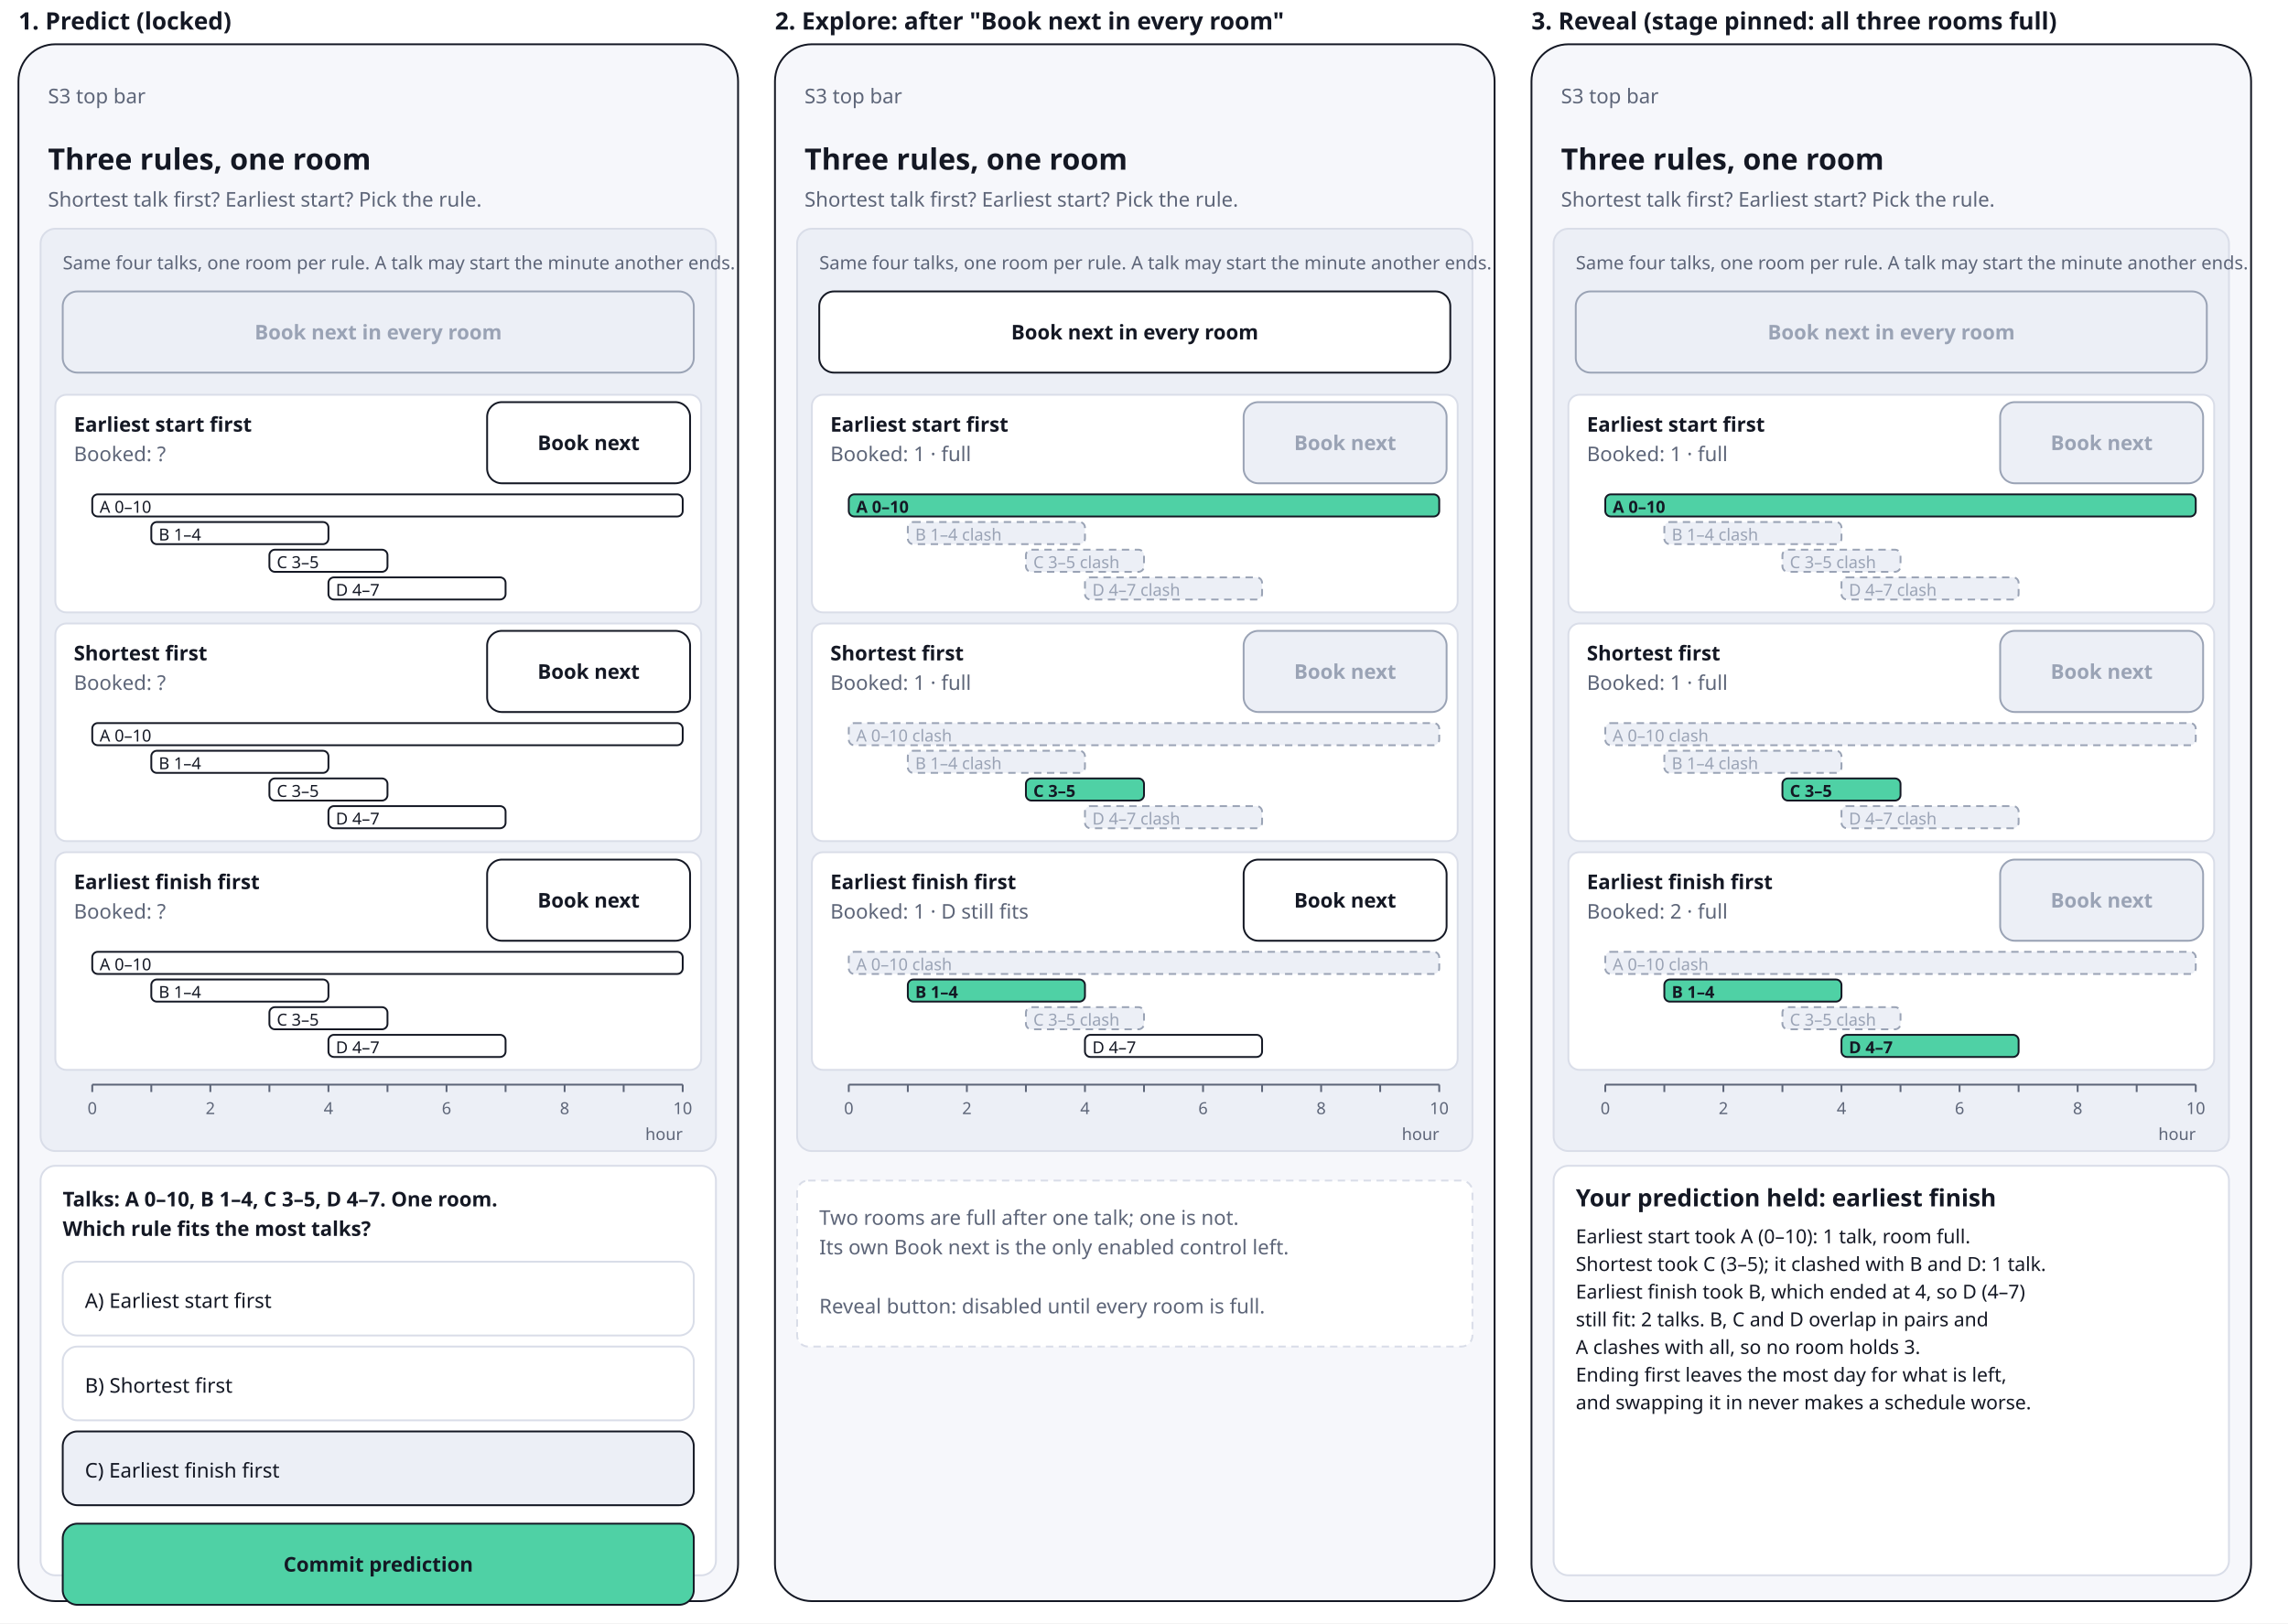
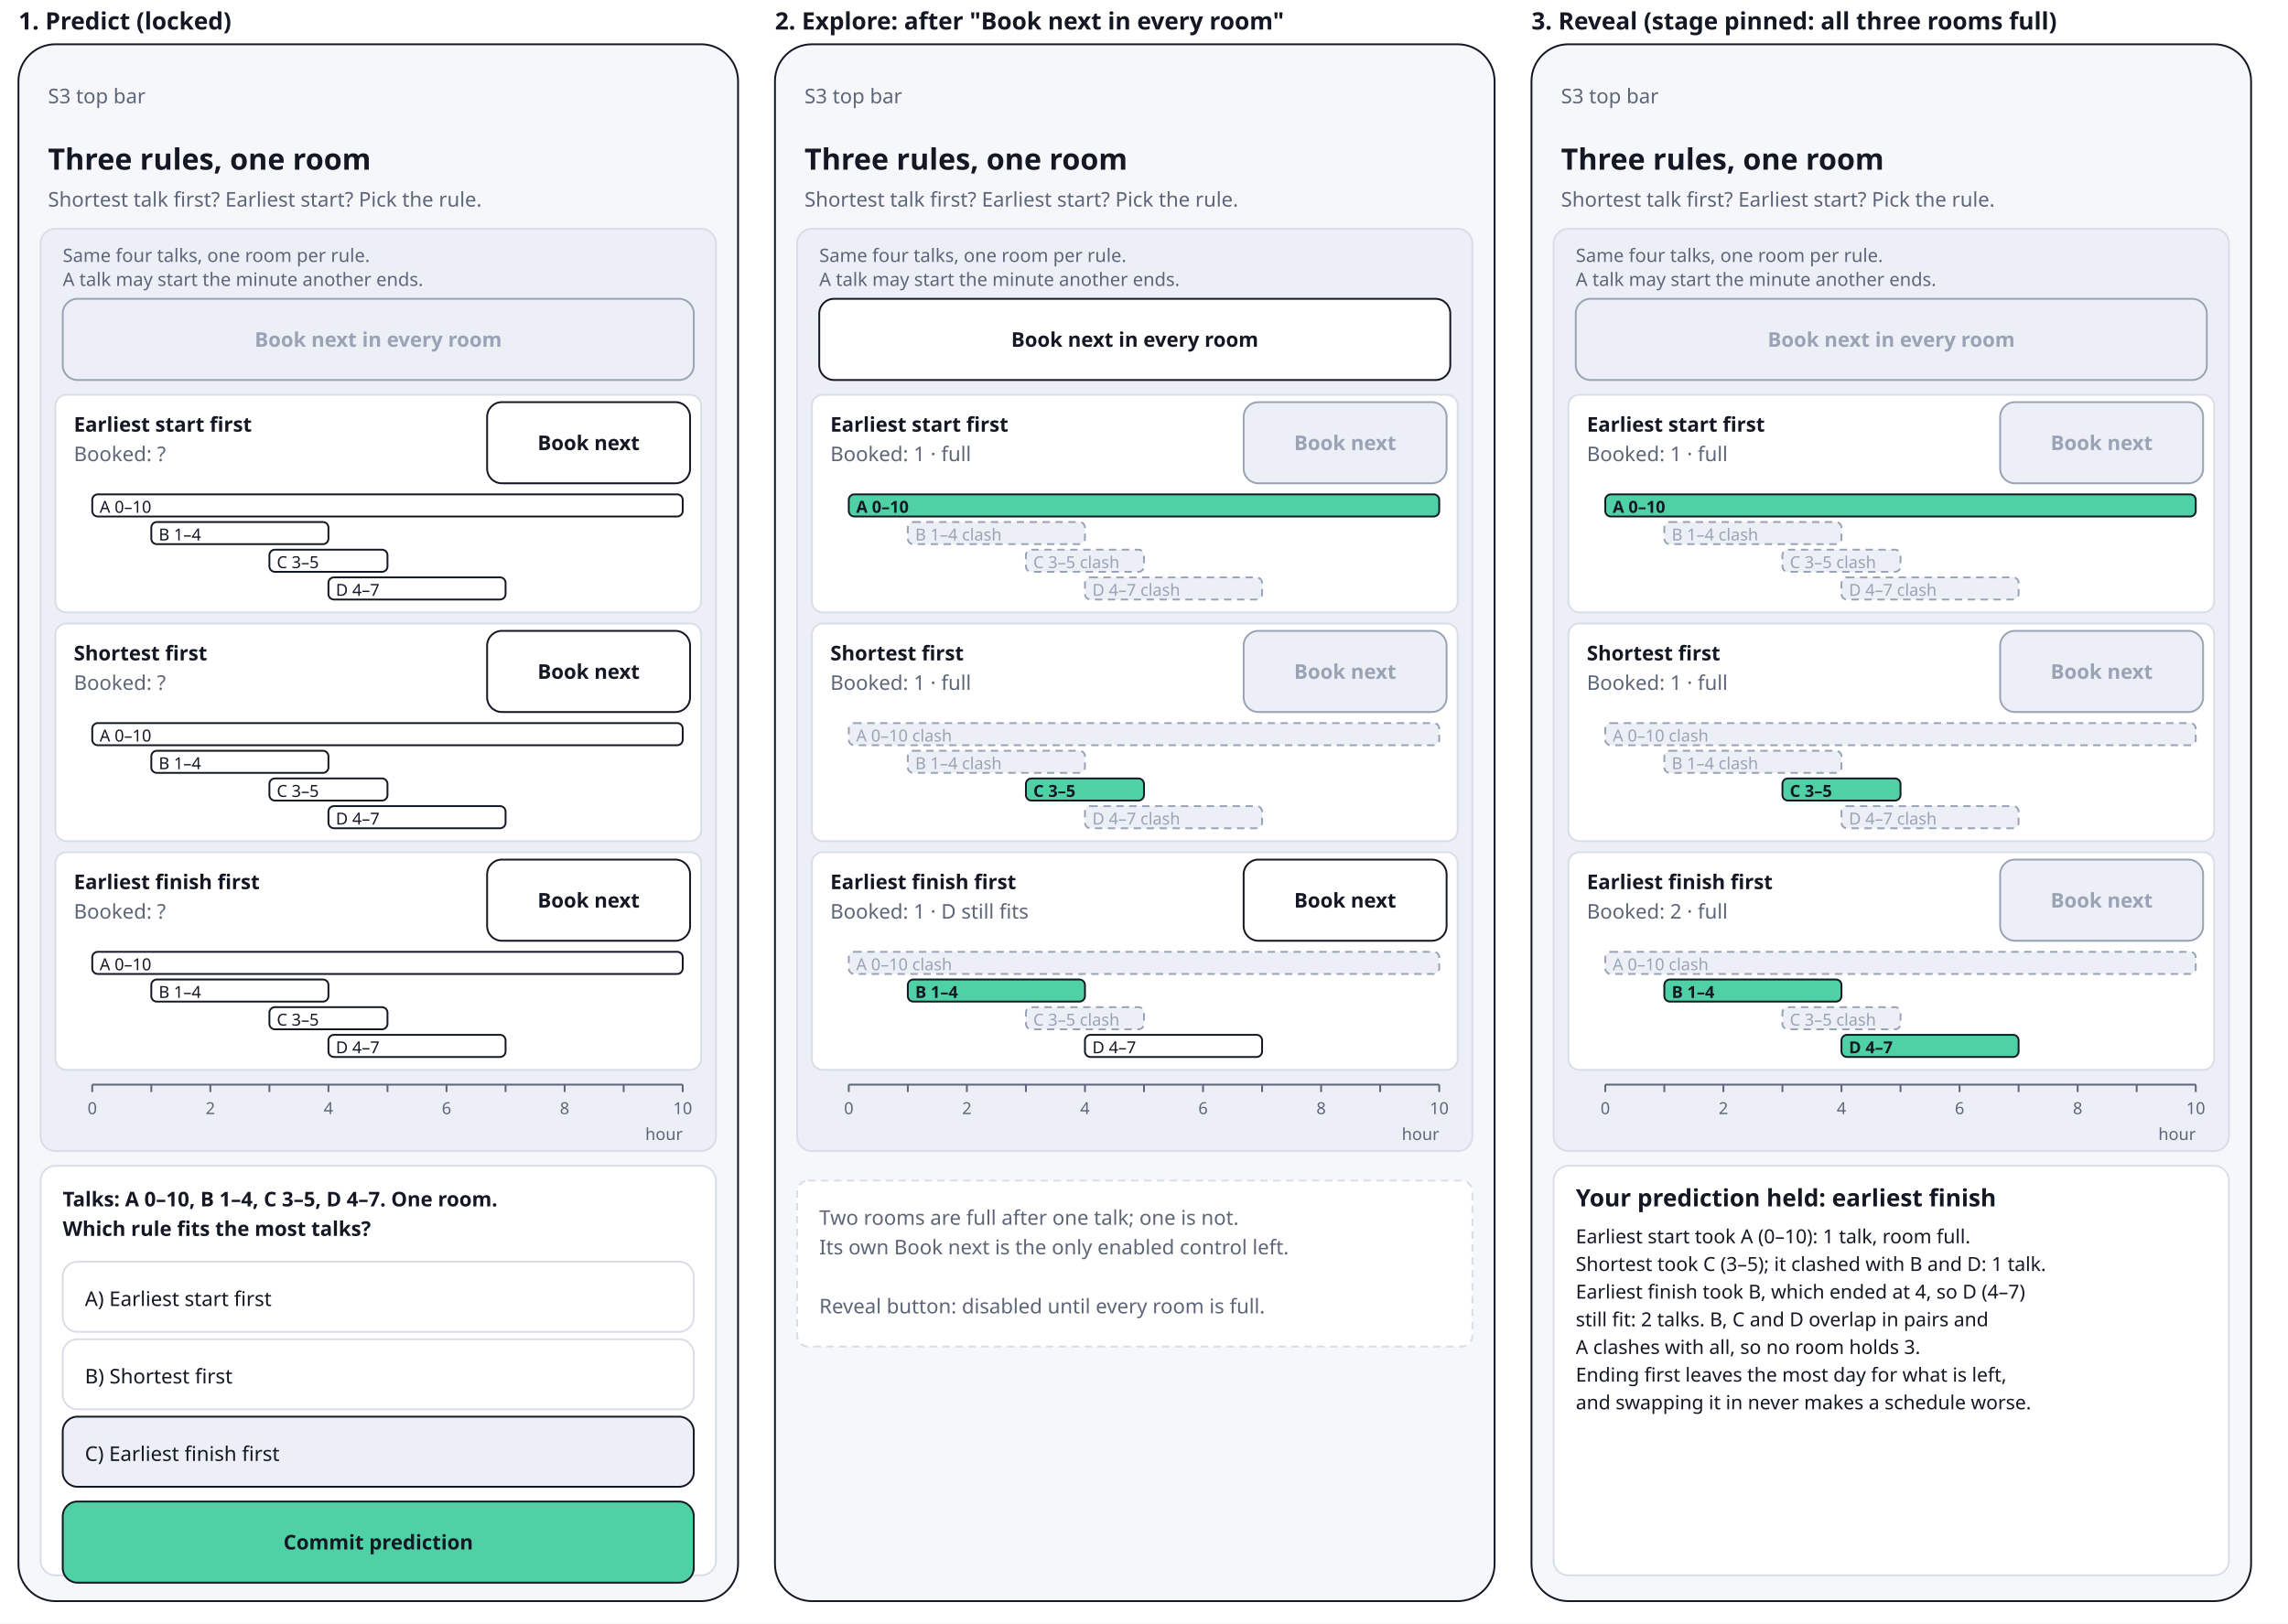
<svg xmlns="http://www.w3.org/2000/svg" viewBox="-10 0 1240 880" font-family="system-ui, sans-serif">
  <rect x="-10" y="0" width="1240" height="880" fill="#fff" />
  <g transform="translate(0,0)">
    <text x="0" y="16" font-size="13" fill="#141824" font-weight="700">1. Predict (locked)</text>
    <rect x="0" y="24" width="390" height="844" rx="20" fill="#f6f7fb" stroke="#141824" />
    <text x="16" y="56" font-size="11" fill="#5d6578">S3  top bar</text>
    <text x="16" y="92" font-size="16" fill="#141824" font-weight="700">Three rules, one room</text>
    <text x="16" y="112" font-size="11" fill="#5d6578">Shortest talk first? Earliest start? Pick the rule.</text>
    <rect x="12" y="124" width="366" height="500" rx="8" fill="#eceff6" stroke="#d9dde8" />
-     <text x="24" y="146" font-size="10" fill="#5d6578">Same four talks, one room per rule. A talk may start the minute another ends.</text>
-     <rect x="24" y="158" width="342" height="44" rx="8" fill="#eceff6" stroke="#9aa3b5" />
-     <text x="195" y="184" font-size="11" text-anchor="middle" fill="#9aa3b5" font-weight="700">Book next in every room</text>
+     <text x="24" y="142" font-size="10" fill="#5d6578">Same four talks, one room per rule.</text>
+     <text x="24" y="155" font-size="10" fill="#5d6578">A talk may start the minute another ends.</text>
+     <rect x="24" y="162" width="342" height="44" rx="8" fill="#eceff6" stroke="#9aa3b5" />
+     <text x="195" y="188" font-size="11" text-anchor="middle" fill="#9aa3b5" font-weight="700">Book next in every room</text>
    <rect x="20" y="214" width="350" height="118" rx="6" fill="#fff" stroke="#d9dde8" />
    <text x="30" y="234" font-size="11" fill="#141824" font-weight="700">Earliest start first</text>
    <text x="30" y="250" font-size="11" fill="#5d6578">Booked: ?</text>
    <rect x="254" y="218" width="110" height="44" rx="8" fill="#fff" stroke="#141824" />
    <text x="309" y="244" font-size="11" text-anchor="middle" fill="#141824" font-weight="700">Book next</text>
    <rect x="40" y="268" width="320" height="12" rx="3" fill="#fff" stroke="#141824" />
    <text x="44" y="278" font-size="9" fill="#141824">A 0–10</text>
    <rect x="72" y="283" width="96" height="12" rx="3" fill="#fff" stroke="#141824" />
    <text x="76" y="293" font-size="9" fill="#141824">B 1–4</text>
    <rect x="136" y="298" width="64" height="12" rx="3" fill="#fff" stroke="#141824" />
    <text x="140" y="308" font-size="9" fill="#141824">C 3–5</text>
    <rect x="168" y="313" width="96" height="12" rx="3" fill="#fff" stroke="#141824" />
    <text x="172" y="323" font-size="9" fill="#141824">D 4–7</text>
    <rect x="20" y="338" width="350" height="118" rx="6" fill="#fff" stroke="#d9dde8" />
    <text x="30" y="358" font-size="11" fill="#141824" font-weight="700">Shortest first</text>
    <text x="30" y="374" font-size="11" fill="#5d6578">Booked: ?</text>
    <rect x="254" y="342" width="110" height="44" rx="8" fill="#fff" stroke="#141824" />
    <text x="309" y="368" font-size="11" text-anchor="middle" fill="#141824" font-weight="700">Book next</text>
    <rect x="40" y="392" width="320" height="12" rx="3" fill="#fff" stroke="#141824" />
    <text x="44" y="402" font-size="9" fill="#141824">A 0–10</text>
    <rect x="72" y="407" width="96" height="12" rx="3" fill="#fff" stroke="#141824" />
    <text x="76" y="417" font-size="9" fill="#141824">B 1–4</text>
    <rect x="136" y="422" width="64" height="12" rx="3" fill="#fff" stroke="#141824" />
    <text x="140" y="432" font-size="9" fill="#141824">C 3–5</text>
    <rect x="168" y="437" width="96" height="12" rx="3" fill="#fff" stroke="#141824" />
    <text x="172" y="447" font-size="9" fill="#141824">D 4–7</text>
    <rect x="20" y="462" width="350" height="118" rx="6" fill="#fff" stroke="#d9dde8" />
    <text x="30" y="482" font-size="11" fill="#141824" font-weight="700">Earliest finish first</text>
    <text x="30" y="498" font-size="11" fill="#5d6578">Booked: ?</text>
    <rect x="254" y="466" width="110" height="44" rx="8" fill="#fff" stroke="#141824" />
    <text x="309" y="492" font-size="11" text-anchor="middle" fill="#141824" font-weight="700">Book next</text>
    <rect x="40" y="516" width="320" height="12" rx="3" fill="#fff" stroke="#141824" />
    <text x="44" y="526" font-size="9" fill="#141824">A 0–10</text>
    <rect x="72" y="531" width="96" height="12" rx="3" fill="#fff" stroke="#141824" />
    <text x="76" y="541" font-size="9" fill="#141824">B 1–4</text>
    <rect x="136" y="546" width="64" height="12" rx="3" fill="#fff" stroke="#141824" />
    <text x="140" y="556" font-size="9" fill="#141824">C 3–5</text>
    <rect x="168" y="561" width="96" height="12" rx="3" fill="#fff" stroke="#141824" />
    <text x="172" y="571" font-size="9" fill="#141824">D 4–7</text>
    <line x1="40" y1="588" x2="360" y2="588" stroke="#5d6578" stroke-width="1" />
    <line x1="40" y1="588" x2="40" y2="592" stroke="#5d6578" stroke-width="1" />
    <text x="40" y="604" font-size="9" text-anchor="middle" fill="#5d6578">0</text>
    <line x1="72" y1="588" x2="72" y2="592" stroke="#5d6578" stroke-width="1" />
    <line x1="104" y1="588" x2="104" y2="592" stroke="#5d6578" stroke-width="1" />
    <text x="104" y="604" font-size="9" text-anchor="middle" fill="#5d6578">2</text>
    <line x1="136" y1="588" x2="136" y2="592" stroke="#5d6578" stroke-width="1" />
    <line x1="168" y1="588" x2="168" y2="592" stroke="#5d6578" stroke-width="1" />
    <text x="168" y="604" font-size="9" text-anchor="middle" fill="#5d6578">4</text>
    <line x1="200" y1="588" x2="200" y2="592" stroke="#5d6578" stroke-width="1" />
    <line x1="232" y1="588" x2="232" y2="592" stroke="#5d6578" stroke-width="1" />
    <text x="232" y="604" font-size="9" text-anchor="middle" fill="#5d6578">6</text>
    <line x1="264" y1="588" x2="264" y2="592" stroke="#5d6578" stroke-width="1" />
    <line x1="296" y1="588" x2="296" y2="592" stroke="#5d6578" stroke-width="1" />
    <text x="296" y="604" font-size="9" text-anchor="middle" fill="#5d6578">8</text>
    <line x1="328" y1="588" x2="328" y2="592" stroke="#5d6578" stroke-width="1" />
    <line x1="360" y1="588" x2="360" y2="592" stroke="#5d6578" stroke-width="1" />
    <text x="360" y="604" font-size="9" text-anchor="middle" fill="#5d6578">10</text>
    <text x="360" y="618" font-size="9" text-anchor="end" fill="#5d6578">hour</text>
    <rect x="12" y="632" width="366" height="222" rx="8" fill="#fff" stroke="#d9dde8" />
    <text x="24" y="654" font-size="11" fill="#141824" font-weight="700">Talks: A 0–10, B 1–4, C 3–5, D 4–7. One room.</text>
    <text x="24" y="670" font-size="11" fill="#141824" font-weight="700">Which rule fits the most talks?</text>
-     <rect x="24" y="684" width="342" height="40" rx="8" fill="#fff" stroke="#d9dde8" />
-     <text x="36" y="709" font-size="11" fill="#141824">A) Earliest start first</text>
-     <rect x="24" y="730" width="342" height="40" rx="8" fill="#fff" stroke="#d9dde8" />
-     <text x="36" y="755" font-size="11" fill="#141824">B) Shortest first</text>
-     <rect x="24" y="776" width="342" height="40" rx="8" fill="#eceff6" stroke="#141824" />
-     <text x="36" y="801" font-size="11" fill="#141824">C) Earliest finish first</text>
-     <rect x="24" y="826" width="342" height="44" rx="8" fill="#4fd1a5" stroke="#141824" />
-     <text x="195" y="852" font-size="11" text-anchor="middle" fill="#141824" font-weight="700">Commit prediction</text>
+     <rect x="24" y="684" width="342" height="38" rx="8" fill="#fff" stroke="#d9dde8" />
+     <text x="36" y="708" font-size="11" fill="#141824">A) Earliest start first</text>
+     <rect x="24" y="726" width="342" height="38" rx="8" fill="#fff" stroke="#d9dde8" />
+     <text x="36" y="750" font-size="11" fill="#141824">B) Shortest first</text>
+     <rect x="24" y="768" width="342" height="38" rx="8" fill="#eceff6" stroke="#141824" />
+     <text x="36" y="792" font-size="11" fill="#141824">C) Earliest finish first</text>
+     <rect x="24" y="814" width="342" height="44" rx="8" fill="#4fd1a5" stroke="#141824" />
+     <text x="195" y="840" font-size="11" text-anchor="middle" fill="#141824" font-weight="700">Commit prediction</text>
  </g>
  <g transform="translate(410,0)">
    <text x="0" y="16" font-size="13" fill="#141824" font-weight="700">2. Explore: after "Book next in every room"</text>
    <rect x="0" y="24" width="390" height="844" rx="20" fill="#f6f7fb" stroke="#141824" />
    <text x="16" y="56" font-size="11" fill="#5d6578">S3  top bar</text>
    <text x="16" y="92" font-size="16" fill="#141824" font-weight="700">Three rules, one room</text>
    <text x="16" y="112" font-size="11" fill="#5d6578">Shortest talk first? Earliest start? Pick the rule.</text>
    <rect x="12" y="124" width="366" height="500" rx="8" fill="#eceff6" stroke="#d9dde8" />
-     <text x="24" y="146" font-size="10" fill="#5d6578">Same four talks, one room per rule. A talk may start the minute another ends.</text>
-     <rect x="24" y="158" width="342" height="44" rx="8" fill="#fff" stroke="#141824" />
-     <text x="195" y="184" font-size="11" text-anchor="middle" fill="#141824" font-weight="700">Book next in every room</text>
+     <text x="24" y="142" font-size="10" fill="#5d6578">Same four talks, one room per rule.</text>
+     <text x="24" y="155" font-size="10" fill="#5d6578">A talk may start the minute another ends.</text>
+     <rect x="24" y="162" width="342" height="44" rx="8" fill="#fff" stroke="#141824" />
+     <text x="195" y="188" font-size="11" text-anchor="middle" fill="#141824" font-weight="700">Book next in every room</text>
    <rect x="20" y="214" width="350" height="118" rx="6" fill="#fff" stroke="#d9dde8" />
    <text x="30" y="234" font-size="11" fill="#141824" font-weight="700">Earliest start first</text>
    <text x="30" y="250" font-size="11" fill="#5d6578">Booked: 1 · full</text>
    <rect x="254" y="218" width="110" height="44" rx="8" fill="#eceff6" stroke="#9aa3b5" />
    <text x="309" y="244" font-size="11" text-anchor="middle" fill="#9aa3b5" font-weight="700">Book next</text>
    <rect x="40" y="268" width="320" height="12" rx="3" fill="#4fd1a5" stroke="#141824" />
    <text x="44" y="278" font-size="9" fill="#141824" font-weight="700">A 0–10</text>
    <rect x="72" y="283" width="96" height="12" rx="3" fill="#eceff6" stroke="#9aa3b5" stroke-dasharray="4 3" />
    <text x="76" y="293" font-size="9" fill="#9aa3b5">B 1–4 clash</text>
    <rect x="136" y="298" width="64" height="12" rx="3" fill="#eceff6" stroke="#9aa3b5" stroke-dasharray="4 3" />
    <text x="140" y="308" font-size="9" fill="#9aa3b5">C 3–5 clash</text>
    <rect x="168" y="313" width="96" height="12" rx="3" fill="#eceff6" stroke="#9aa3b5" stroke-dasharray="4 3" />
    <text x="172" y="323" font-size="9" fill="#9aa3b5">D 4–7 clash</text>
    <rect x="20" y="338" width="350" height="118" rx="6" fill="#fff" stroke="#d9dde8" />
    <text x="30" y="358" font-size="11" fill="#141824" font-weight="700">Shortest first</text>
    <text x="30" y="374" font-size="11" fill="#5d6578">Booked: 1 · full</text>
    <rect x="254" y="342" width="110" height="44" rx="8" fill="#eceff6" stroke="#9aa3b5" />
    <text x="309" y="368" font-size="11" text-anchor="middle" fill="#9aa3b5" font-weight="700">Book next</text>
    <rect x="40" y="392" width="320" height="12" rx="3" fill="#eceff6" stroke="#9aa3b5" stroke-dasharray="4 3" />
    <text x="44" y="402" font-size="9" fill="#9aa3b5">A 0–10 clash</text>
    <rect x="72" y="407" width="96" height="12" rx="3" fill="#eceff6" stroke="#9aa3b5" stroke-dasharray="4 3" />
    <text x="76" y="417" font-size="9" fill="#9aa3b5">B 1–4 clash</text>
    <rect x="136" y="422" width="64" height="12" rx="3" fill="#4fd1a5" stroke="#141824" />
    <text x="140" y="432" font-size="9" fill="#141824" font-weight="700">C 3–5</text>
    <rect x="168" y="437" width="96" height="12" rx="3" fill="#eceff6" stroke="#9aa3b5" stroke-dasharray="4 3" />
    <text x="172" y="447" font-size="9" fill="#9aa3b5">D 4–7 clash</text>
    <rect x="20" y="462" width="350" height="118" rx="6" fill="#fff" stroke="#d9dde8" />
    <text x="30" y="482" font-size="11" fill="#141824" font-weight="700">Earliest finish first</text>
    <text x="30" y="498" font-size="11" fill="#5d6578">Booked: 1 · D still fits</text>
    <rect x="254" y="466" width="110" height="44" rx="8" fill="#fff" stroke="#141824" />
    <text x="309" y="492" font-size="11" text-anchor="middle" fill="#141824" font-weight="700">Book next</text>
    <rect x="40" y="516" width="320" height="12" rx="3" fill="#eceff6" stroke="#9aa3b5" stroke-dasharray="4 3" />
    <text x="44" y="526" font-size="9" fill="#9aa3b5">A 0–10 clash</text>
    <rect x="72" y="531" width="96" height="12" rx="3" fill="#4fd1a5" stroke="#141824" />
    <text x="76" y="541" font-size="9" fill="#141824" font-weight="700">B 1–4</text>
    <rect x="136" y="546" width="64" height="12" rx="3" fill="#eceff6" stroke="#9aa3b5" stroke-dasharray="4 3" />
    <text x="140" y="556" font-size="9" fill="#9aa3b5">C 3–5 clash</text>
    <rect x="168" y="561" width="96" height="12" rx="3" fill="#fff" stroke="#141824" />
    <text x="172" y="571" font-size="9" fill="#141824">D 4–7</text>
    <line x1="40" y1="588" x2="360" y2="588" stroke="#5d6578" stroke-width="1" />
    <line x1="40" y1="588" x2="40" y2="592" stroke="#5d6578" stroke-width="1" />
    <text x="40" y="604" font-size="9" text-anchor="middle" fill="#5d6578">0</text>
    <line x1="72" y1="588" x2="72" y2="592" stroke="#5d6578" stroke-width="1" />
    <line x1="104" y1="588" x2="104" y2="592" stroke="#5d6578" stroke-width="1" />
    <text x="104" y="604" font-size="9" text-anchor="middle" fill="#5d6578">2</text>
    <line x1="136" y1="588" x2="136" y2="592" stroke="#5d6578" stroke-width="1" />
    <line x1="168" y1="588" x2="168" y2="592" stroke="#5d6578" stroke-width="1" />
    <text x="168" y="604" font-size="9" text-anchor="middle" fill="#5d6578">4</text>
    <line x1="200" y1="588" x2="200" y2="592" stroke="#5d6578" stroke-width="1" />
    <line x1="232" y1="588" x2="232" y2="592" stroke="#5d6578" stroke-width="1" />
    <text x="232" y="604" font-size="9" text-anchor="middle" fill="#5d6578">6</text>
    <line x1="264" y1="588" x2="264" y2="592" stroke="#5d6578" stroke-width="1" />
    <line x1="296" y1="588" x2="296" y2="592" stroke="#5d6578" stroke-width="1" />
    <text x="296" y="604" font-size="9" text-anchor="middle" fill="#5d6578">8</text>
    <line x1="328" y1="588" x2="328" y2="592" stroke="#5d6578" stroke-width="1" />
    <line x1="360" y1="588" x2="360" y2="592" stroke="#5d6578" stroke-width="1" />
    <text x="360" y="604" font-size="9" text-anchor="middle" fill="#5d6578">10</text>
    <text x="360" y="618" font-size="9" text-anchor="end" fill="#5d6578">hour</text>
    <rect x="12" y="640" width="366" height="90" rx="6" fill="#fff" stroke="#d9dde8" stroke-dasharray="4 3" />
    <text x="24" y="664" font-size="11" fill="#5d6578">Two rooms are full after one talk; one is not.</text>
    <text x="24" y="680" font-size="11" fill="#5d6578">Its own Book next is the only enabled control left.</text>
    <text x="24" y="712" font-size="11" fill="#5d6578">Reveal button: disabled until every room is full.</text>
  </g>
  <g transform="translate(820,0)">
    <text x="0" y="16" font-size="13" fill="#141824" font-weight="700">3. Reveal (stage pinned: all three rooms full)</text>
    <rect x="0" y="24" width="390" height="844" rx="20" fill="#f6f7fb" stroke="#141824" />
    <text x="16" y="56" font-size="11" fill="#5d6578">S3  top bar</text>
    <text x="16" y="92" font-size="16" fill="#141824" font-weight="700">Three rules, one room</text>
    <text x="16" y="112" font-size="11" fill="#5d6578">Shortest talk first? Earliest start? Pick the rule.</text>
    <rect x="12" y="124" width="366" height="500" rx="8" fill="#eceff6" stroke="#d9dde8" />
-     <text x="24" y="146" font-size="10" fill="#5d6578">Same four talks, one room per rule. A talk may start the minute another ends.</text>
-     <rect x="24" y="158" width="342" height="44" rx="8" fill="#eceff6" stroke="#9aa3b5" />
-     <text x="195" y="184" font-size="11" text-anchor="middle" fill="#9aa3b5" font-weight="700">Book next in every room</text>
+     <text x="24" y="142" font-size="10" fill="#5d6578">Same four talks, one room per rule.</text>
+     <text x="24" y="155" font-size="10" fill="#5d6578">A talk may start the minute another ends.</text>
+     <rect x="24" y="162" width="342" height="44" rx="8" fill="#eceff6" stroke="#9aa3b5" />
+     <text x="195" y="188" font-size="11" text-anchor="middle" fill="#9aa3b5" font-weight="700">Book next in every room</text>
    <rect x="20" y="214" width="350" height="118" rx="6" fill="#fff" stroke="#d9dde8" />
    <text x="30" y="234" font-size="11" fill="#141824" font-weight="700">Earliest start first</text>
    <text x="30" y="250" font-size="11" fill="#5d6578">Booked: 1 · full</text>
    <rect x="254" y="218" width="110" height="44" rx="8" fill="#eceff6" stroke="#9aa3b5" />
    <text x="309" y="244" font-size="11" text-anchor="middle" fill="#9aa3b5" font-weight="700">Book next</text>
    <rect x="40" y="268" width="320" height="12" rx="3" fill="#4fd1a5" stroke="#141824" />
    <text x="44" y="278" font-size="9" fill="#141824" font-weight="700">A 0–10</text>
    <rect x="72" y="283" width="96" height="12" rx="3" fill="#eceff6" stroke="#9aa3b5" stroke-dasharray="4 3" />
    <text x="76" y="293" font-size="9" fill="#9aa3b5">B 1–4 clash</text>
    <rect x="136" y="298" width="64" height="12" rx="3" fill="#eceff6" stroke="#9aa3b5" stroke-dasharray="4 3" />
    <text x="140" y="308" font-size="9" fill="#9aa3b5">C 3–5 clash</text>
    <rect x="168" y="313" width="96" height="12" rx="3" fill="#eceff6" stroke="#9aa3b5" stroke-dasharray="4 3" />
    <text x="172" y="323" font-size="9" fill="#9aa3b5">D 4–7 clash</text>
    <rect x="20" y="338" width="350" height="118" rx="6" fill="#fff" stroke="#d9dde8" />
    <text x="30" y="358" font-size="11" fill="#141824" font-weight="700">Shortest first</text>
    <text x="30" y="374" font-size="11" fill="#5d6578">Booked: 1 · full</text>
    <rect x="254" y="342" width="110" height="44" rx="8" fill="#eceff6" stroke="#9aa3b5" />
    <text x="309" y="368" font-size="11" text-anchor="middle" fill="#9aa3b5" font-weight="700">Book next</text>
    <rect x="40" y="392" width="320" height="12" rx="3" fill="#eceff6" stroke="#9aa3b5" stroke-dasharray="4 3" />
    <text x="44" y="402" font-size="9" fill="#9aa3b5">A 0–10 clash</text>
    <rect x="72" y="407" width="96" height="12" rx="3" fill="#eceff6" stroke="#9aa3b5" stroke-dasharray="4 3" />
    <text x="76" y="417" font-size="9" fill="#9aa3b5">B 1–4 clash</text>
    <rect x="136" y="422" width="64" height="12" rx="3" fill="#4fd1a5" stroke="#141824" />
    <text x="140" y="432" font-size="9" fill="#141824" font-weight="700">C 3–5</text>
    <rect x="168" y="437" width="96" height="12" rx="3" fill="#eceff6" stroke="#9aa3b5" stroke-dasharray="4 3" />
    <text x="172" y="447" font-size="9" fill="#9aa3b5">D 4–7 clash</text>
    <rect x="20" y="462" width="350" height="118" rx="6" fill="#fff" stroke="#d9dde8" />
    <text x="30" y="482" font-size="11" fill="#141824" font-weight="700">Earliest finish first</text>
    <text x="30" y="498" font-size="11" fill="#5d6578">Booked: 2 · full</text>
    <rect x="254" y="466" width="110" height="44" rx="8" fill="#eceff6" stroke="#9aa3b5" />
    <text x="309" y="492" font-size="11" text-anchor="middle" fill="#9aa3b5" font-weight="700">Book next</text>
    <rect x="40" y="516" width="320" height="12" rx="3" fill="#eceff6" stroke="#9aa3b5" stroke-dasharray="4 3" />
    <text x="44" y="526" font-size="9" fill="#9aa3b5">A 0–10 clash</text>
    <rect x="72" y="531" width="96" height="12" rx="3" fill="#4fd1a5" stroke="#141824" />
    <text x="76" y="541" font-size="9" fill="#141824" font-weight="700">B 1–4</text>
    <rect x="136" y="546" width="64" height="12" rx="3" fill="#eceff6" stroke="#9aa3b5" stroke-dasharray="4 3" />
    <text x="140" y="556" font-size="9" fill="#9aa3b5">C 3–5 clash</text>
    <rect x="168" y="561" width="96" height="12" rx="3" fill="#4fd1a5" stroke="#141824" />
    <text x="172" y="571" font-size="9" fill="#141824" font-weight="700">D 4–7</text>
    <line x1="40" y1="588" x2="360" y2="588" stroke="#5d6578" stroke-width="1" />
    <line x1="40" y1="588" x2="40" y2="592" stroke="#5d6578" stroke-width="1" />
    <text x="40" y="604" font-size="9" text-anchor="middle" fill="#5d6578">0</text>
    <line x1="72" y1="588" x2="72" y2="592" stroke="#5d6578" stroke-width="1" />
    <line x1="104" y1="588" x2="104" y2="592" stroke="#5d6578" stroke-width="1" />
    <text x="104" y="604" font-size="9" text-anchor="middle" fill="#5d6578">2</text>
    <line x1="136" y1="588" x2="136" y2="592" stroke="#5d6578" stroke-width="1" />
    <line x1="168" y1="588" x2="168" y2="592" stroke="#5d6578" stroke-width="1" />
    <text x="168" y="604" font-size="9" text-anchor="middle" fill="#5d6578">4</text>
    <line x1="200" y1="588" x2="200" y2="592" stroke="#5d6578" stroke-width="1" />
    <line x1="232" y1="588" x2="232" y2="592" stroke="#5d6578" stroke-width="1" />
    <text x="232" y="604" font-size="9" text-anchor="middle" fill="#5d6578">6</text>
    <line x1="264" y1="588" x2="264" y2="592" stroke="#5d6578" stroke-width="1" />
    <line x1="296" y1="588" x2="296" y2="592" stroke="#5d6578" stroke-width="1" />
    <text x="296" y="604" font-size="9" text-anchor="middle" fill="#5d6578">8</text>
    <line x1="328" y1="588" x2="328" y2="592" stroke="#5d6578" stroke-width="1" />
    <line x1="360" y1="588" x2="360" y2="592" stroke="#5d6578" stroke-width="1" />
    <text x="360" y="604" font-size="9" text-anchor="middle" fill="#5d6578">10</text>
    <text x="360" y="618" font-size="9" text-anchor="end" fill="#5d6578">hour</text>
    <rect x="12" y="632" width="366" height="222" rx="8" fill="#fff" stroke="#d9dde8" />
    <text x="24" y="654" font-size="13" fill="#141824" font-weight="700">Your prediction held: earliest finish</text>
    <text x="24" y="674" font-size="10.5" fill="#141824">Earliest start took A (0–10): 1 talk, room full.</text>
    <text x="24" y="689" font-size="10.5" fill="#141824">Shortest took C (3–5); it clashed with B and D: 1 talk.</text>
    <text x="24" y="704" font-size="10.5" fill="#141824">Earliest finish took B, which ended at 4, so D (4–7)</text>
    <text x="24" y="719" font-size="10.5" fill="#141824">still fit: 2 talks. B, C and D overlap in pairs and</text>
    <text x="24" y="734" font-size="10.5" fill="#141824">A clashes with all, so no room holds 3.</text>
    <text x="24" y="749" font-size="10.5" fill="#141824">Ending first leaves the most day for what is left,</text>
    <text x="24" y="764" font-size="10.5" fill="#141824">and swapping it in never makes a schedule worse.</text>
  </g>
</svg>
